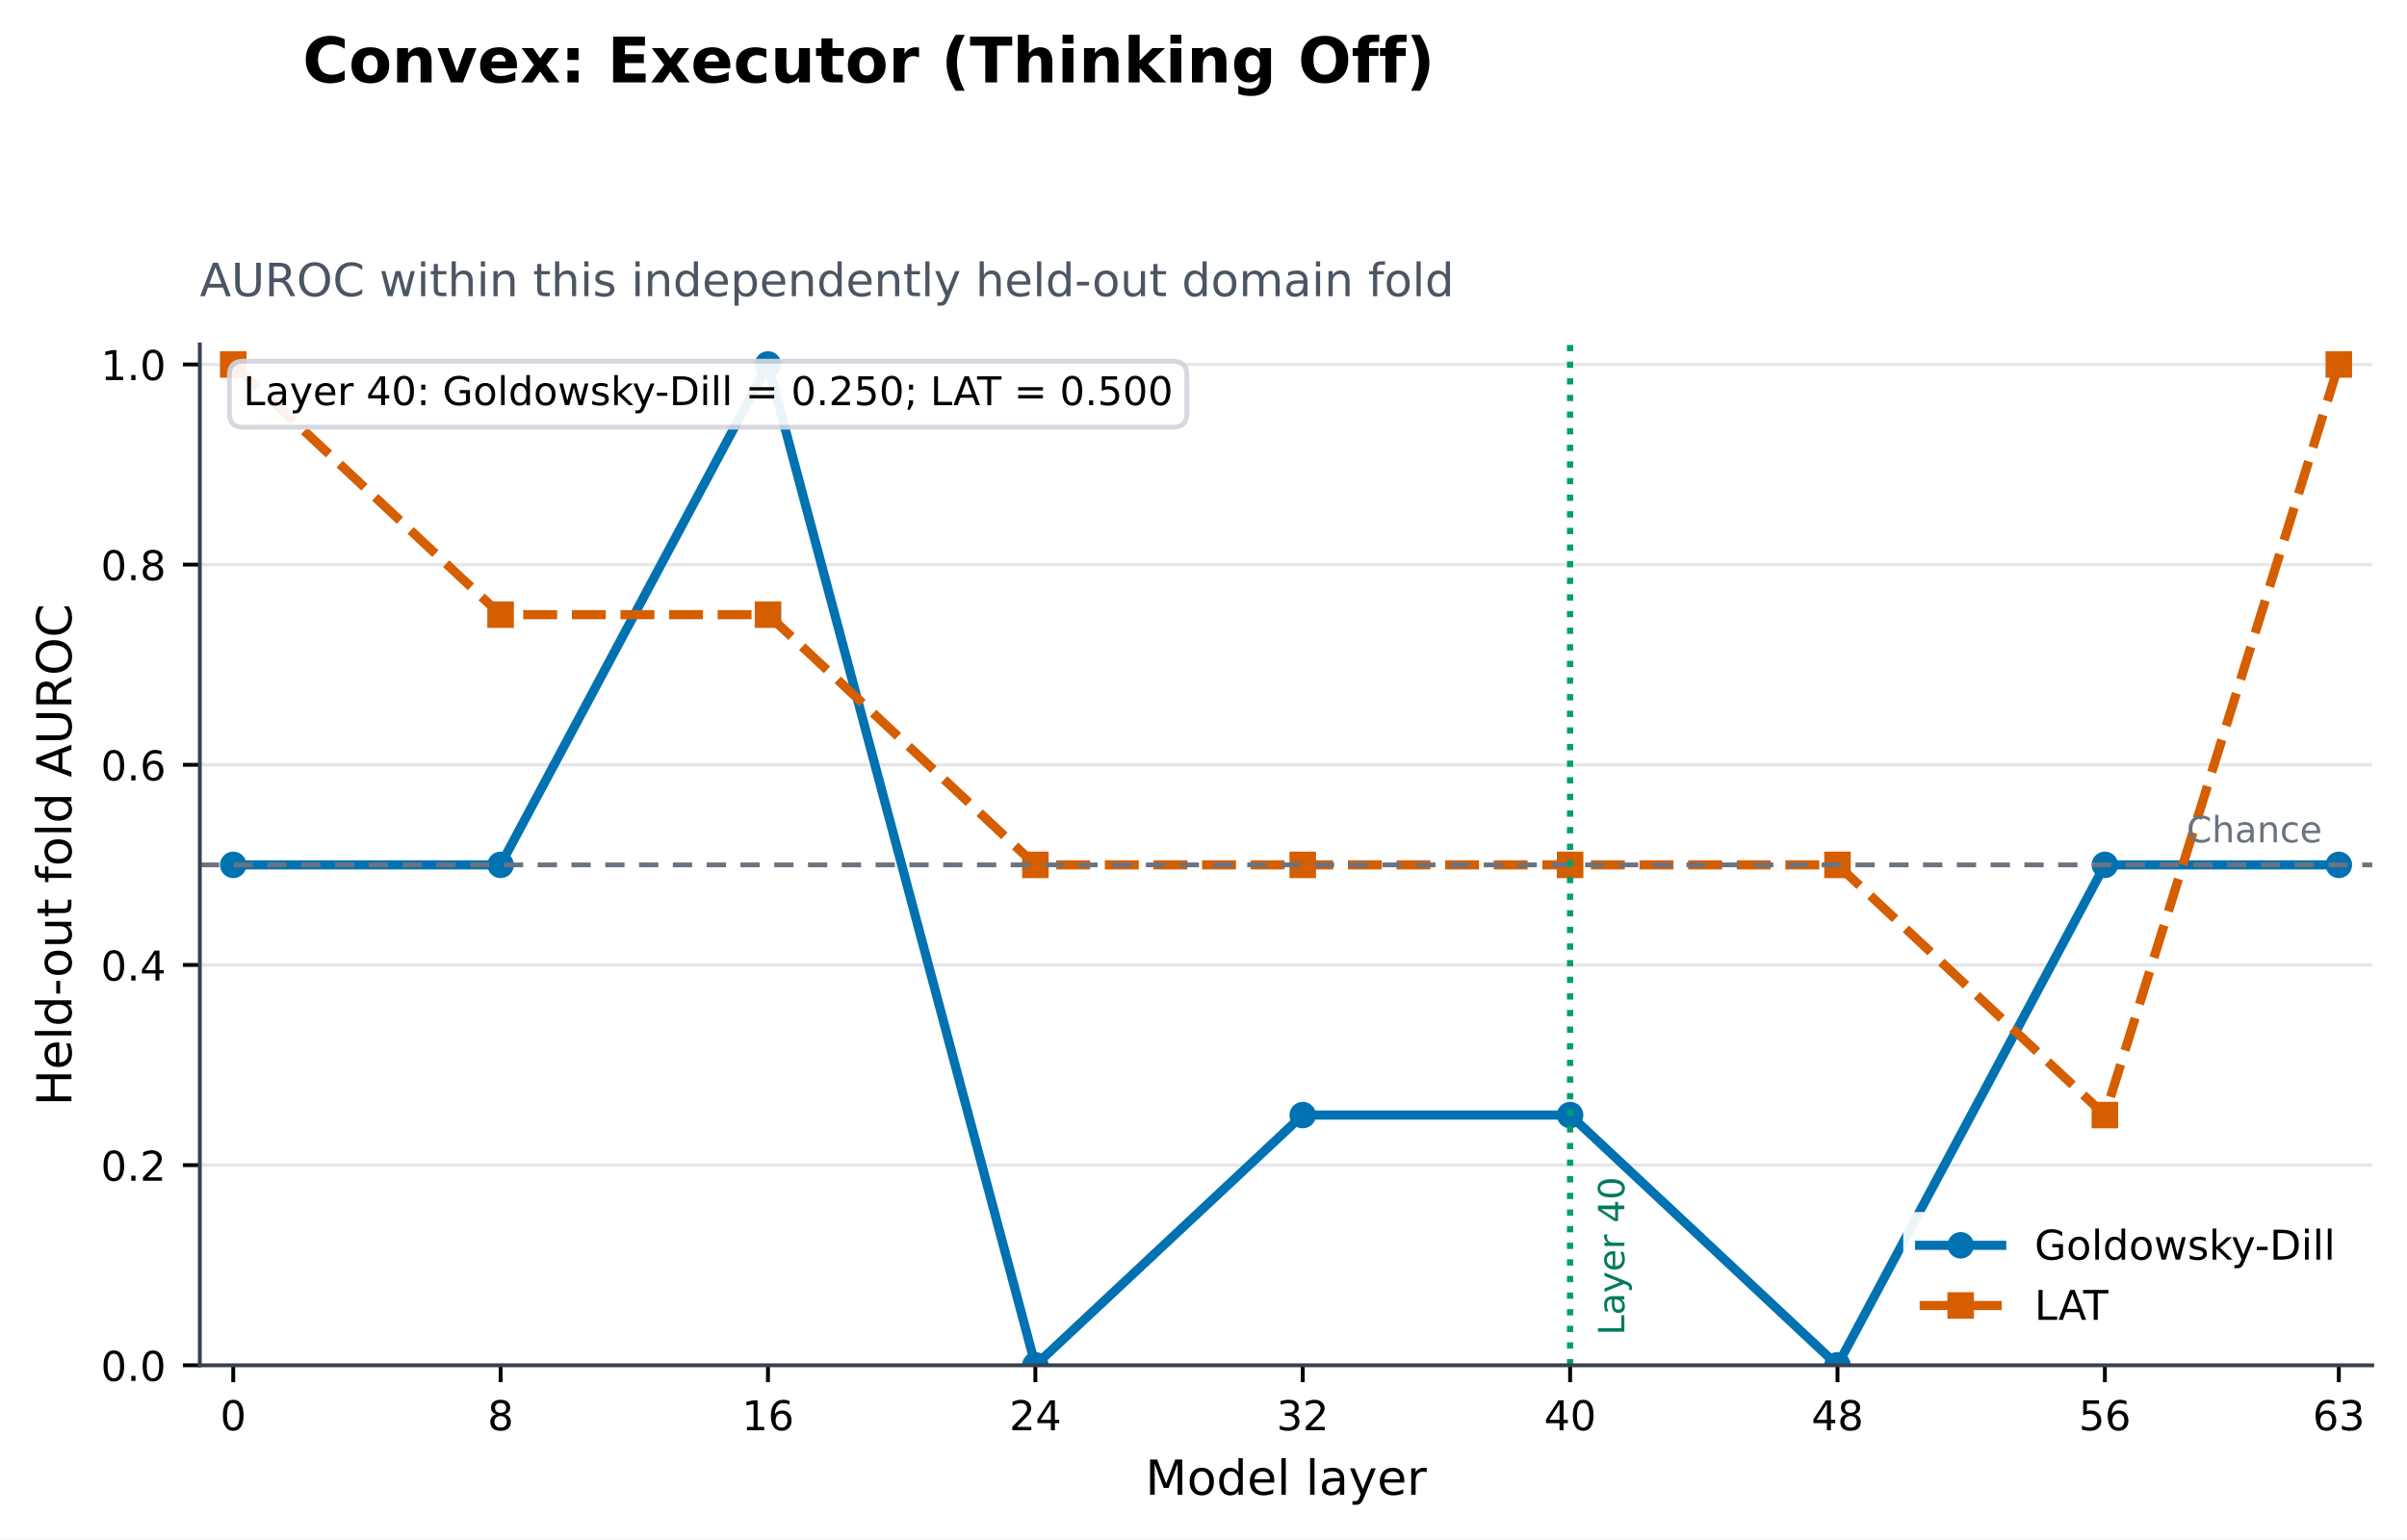
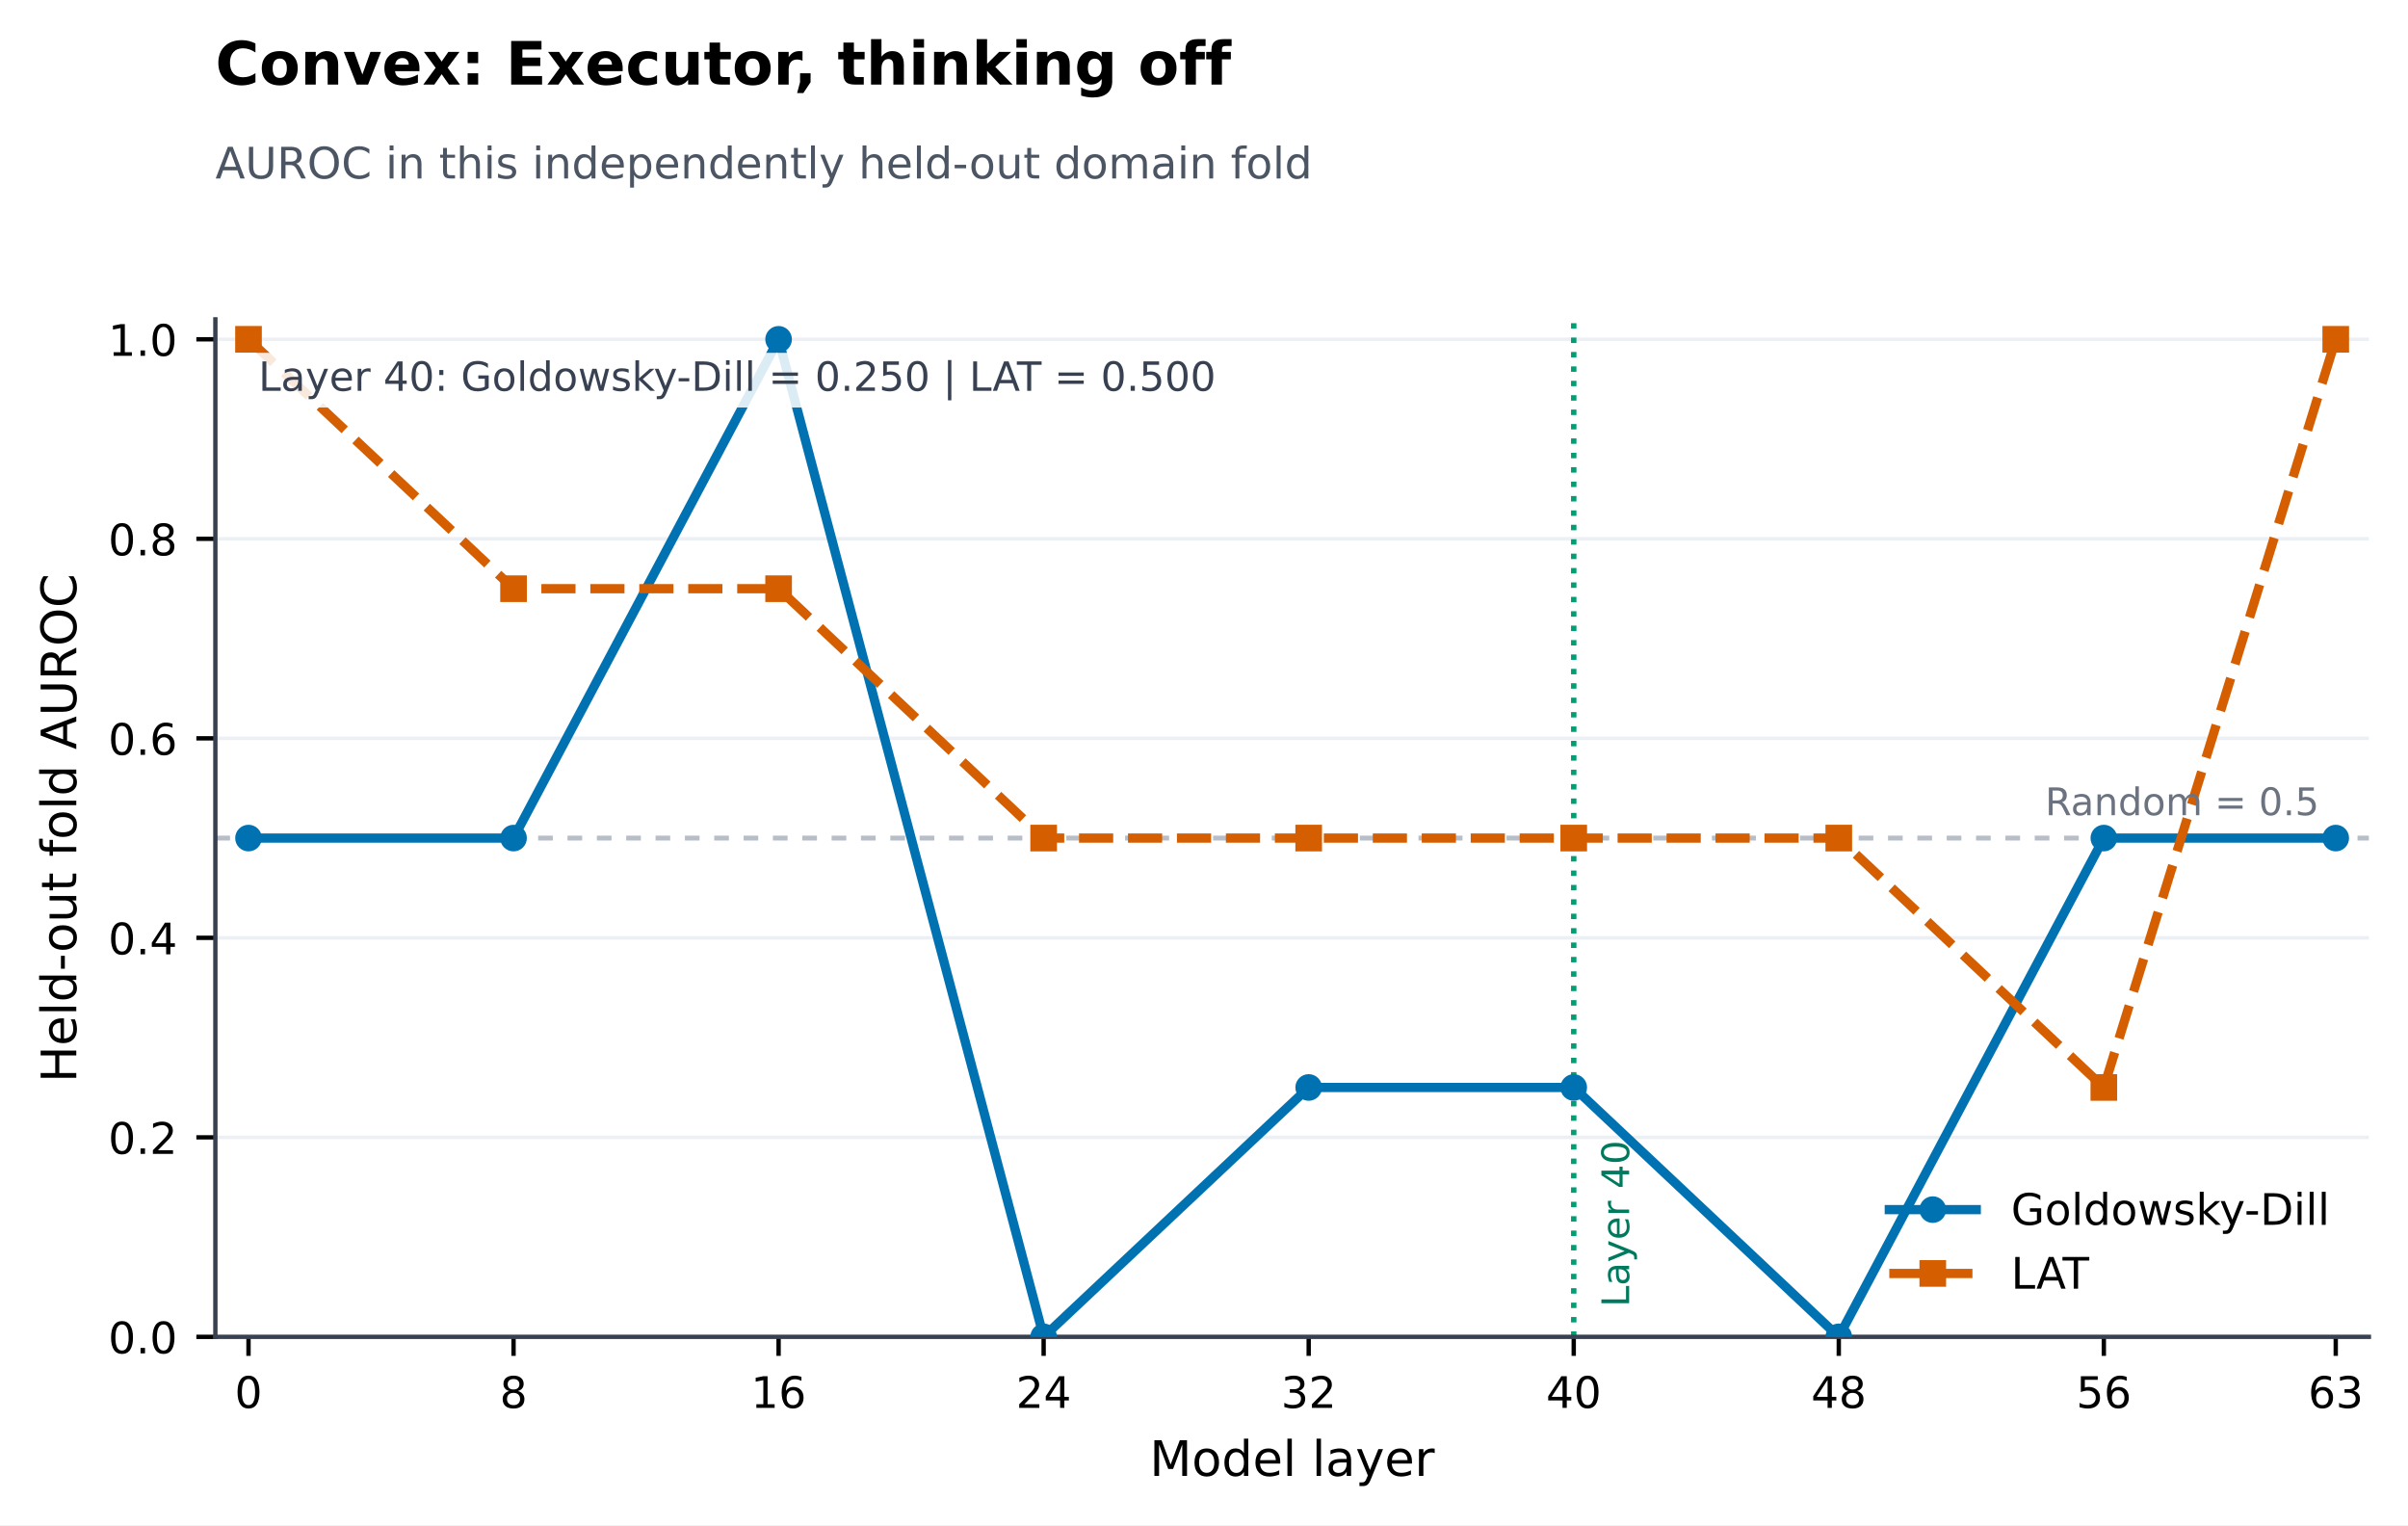
- <svg xmlns="http://www.w3.org/2000/svg" xmlns:xlink="http://www.w3.org/1999/xlink" width="498.666pt" height="319.045pt" viewBox="0 0 498.666 319.045" version="1.1">
+ <svg xmlns="http://www.w3.org/2000/svg" xmlns:xlink="http://www.w3.org/1999/xlink" width="443.121pt" height="280.611pt" viewBox="0 0 443.121 280.611" version="1.1">
  <defs>
    <style type="text/css">*{stroke-linejoin: round; stroke-linecap: butt}</style>
  </defs>
  <g id="figure_1">
    <g id="patch_1">
-       <path d="M 0 319.045 L 498.666 319.045 L 498.666 0 L 0 0 z " style="fill: #ffffff" />
+       <path d="M -0 280.611 L 443.121 280.611 L 443.121 0 L -0 0 z " style="fill: #ffffff" />
    </g>
    <g id="axes_1">
      <g id="patch_2">
-         <path d="M 41.396 282.94 L 491.466 282.94 L 491.466 71.38 L 41.396 71.38 z " style="fill: #ffffff" />
+         <path d="M 39.633 245.958 L 435.921 245.958 L 435.921 58.758 L 39.633 58.758 z " style="fill: #ffffff" />
+       </g>
+       <g id="line2d_1">
+         <path d="M 39.633 154.194 L 435.921 154.194 " clip-path="url(#p44b13de284)" style="fill: none; stroke-dasharray: 2.7,2.7; stroke-dashoffset: 0; stroke: #b7bec8; stroke-width: 0.9" />
      </g>
      <g id="matplotlib.axis_1">
        <g id="xtick_1">
-           <g id="line2d_1">
+           <g id="line2d_2">
            <defs>
              <path id="m4225e7514f" d="M 0 0 L 0 3.5 " style="stroke: #000000; stroke-width: 0.8" />
            </defs>
            <g>
-               <use xlink:href="#m4225e7514f" x="48.32" y="282.94" style="stroke: #000000; stroke-width: 0.8" />
+               <use xlink:href="#m4225e7514f" x="45.73" y="245.958" style="stroke: #000000; stroke-width: 0.8" />
            </g>
          </g>
          <g id="text_1">
-             <text style="font-size: 8.5px; font-family: 'DejaVu Sans'; text-anchor: middle" x="48.32" y="296.399" transform="rotate(-0 48.31994 296.3987)">0</text>
+             <text style="font-size: 8px; font-family: 'DejaVu Sans'; text-anchor: middle" x="45.73" y="259.037" transform="rotate(-0 45.72955 259.037)">0</text>
          </g>
        </g>
        <g id="xtick_2">
-           <g id="line2d_2">
-             <g>
-               <use xlink:href="#m4225e7514f" x="103.713" y="282.94" style="stroke: #000000; stroke-width: 0.8" />
+           <g id="line2d_3">
+             <g>
+               <use xlink:href="#m4225e7514f" x="94.503" y="245.958" style="stroke: #000000; stroke-width: 0.8" />
            </g>
          </g>
          <g id="text_2">
-             <text style="font-size: 8.5px; font-family: 'DejaVu Sans'; text-anchor: middle" x="103.713" y="296.399" transform="rotate(-0 103.7132 296.3987)">8</text>
+             <text style="font-size: 8px; font-family: 'DejaVu Sans'; text-anchor: middle" x="94.503" y="259.037" transform="rotate(-0 94.50346 259.037)">8</text>
          </g>
        </g>
        <g id="xtick_3">
-           <g id="line2d_3">
-             <g>
-               <use xlink:href="#m4225e7514f" x="159.106" y="282.94" style="stroke: #000000; stroke-width: 0.8" />
+           <g id="line2d_4">
+             <g>
+               <use xlink:href="#m4225e7514f" x="143.277" y="245.958" style="stroke: #000000; stroke-width: 0.8" />
            </g>
          </g>
          <g id="text_3">
-             <text style="font-size: 8.5px; font-family: 'DejaVu Sans'; text-anchor: middle" x="159.106" y="296.399" transform="rotate(-0 159.1064 296.3987)">16</text>
+             <text style="font-size: 8px; font-family: 'DejaVu Sans'; text-anchor: middle" x="143.277" y="259.037" transform="rotate(-0 143.2774 259.037)">16</text>
          </g>
        </g>
        <g id="xtick_4">
-           <g id="line2d_4">
-             <g>
-               <use xlink:href="#m4225e7514f" x="214.5" y="282.94" style="stroke: #000000; stroke-width: 0.8" />
+           <g id="line2d_5">
+             <g>
+               <use xlink:href="#m4225e7514f" x="192.051" y="245.958" style="stroke: #000000; stroke-width: 0.8" />
            </g>
          </g>
          <g id="text_4">
-             <text style="font-size: 8.5px; font-family: 'DejaVu Sans'; text-anchor: middle" x="214.5" y="296.399" transform="rotate(-0 214.4996 296.3987)">24</text>
+             <text style="font-size: 8px; font-family: 'DejaVu Sans'; text-anchor: middle" x="192.051" y="259.037" transform="rotate(-0 192.0513 259.037)">24</text>
          </g>
        </g>
        <g id="xtick_5">
-           <g id="line2d_5">
-             <g>
-               <use xlink:href="#m4225e7514f" x="269.893" y="282.94" style="stroke: #000000; stroke-width: 0.8" />
+           <g id="line2d_6">
+             <g>
+               <use xlink:href="#m4225e7514f" x="240.825" y="245.958" style="stroke: #000000; stroke-width: 0.8" />
            </g>
          </g>
          <g id="text_5">
-             <text style="font-size: 8.5px; font-family: 'DejaVu Sans'; text-anchor: middle" x="269.893" y="296.399" transform="rotate(-0 269.8929 296.3987)">32</text>
+             <text style="font-size: 8px; font-family: 'DejaVu Sans'; text-anchor: middle" x="240.825" y="259.037" transform="rotate(-0 240.8252 259.037)">32</text>
          </g>
        </g>
        <g id="xtick_6">
-           <g id="line2d_6">
-             <g>
-               <use xlink:href="#m4225e7514f" x="325.286" y="282.94" style="stroke: #000000; stroke-width: 0.8" />
+           <g id="line2d_7">
+             <g>
+               <use xlink:href="#m4225e7514f" x="289.599" y="245.958" style="stroke: #000000; stroke-width: 0.8" />
            </g>
          </g>
          <g id="text_6">
-             <text style="font-size: 8.5px; font-family: 'DejaVu Sans'; text-anchor: middle" x="325.286" y="296.399" transform="rotate(-0 325.2861 296.3987)">40</text>
+             <text style="font-size: 8px; font-family: 'DejaVu Sans'; text-anchor: middle" x="289.599" y="259.037" transform="rotate(-0 289.5991 259.037)">40</text>
          </g>
        </g>
        <g id="xtick_7">
-           <g id="line2d_7">
-             <g>
-               <use xlink:href="#m4225e7514f" x="380.679" y="282.94" style="stroke: #000000; stroke-width: 0.8" />
+           <g id="line2d_8">
+             <g>
+               <use xlink:href="#m4225e7514f" x="338.373" y="245.958" style="stroke: #000000; stroke-width: 0.8" />
            </g>
          </g>
          <g id="text_7">
-             <text style="font-size: 8.5px; font-family: 'DejaVu Sans'; text-anchor: middle" x="380.679" y="296.399" transform="rotate(-0 380.6793 296.3987)">48</text>
+             <text style="font-size: 8px; font-family: 'DejaVu Sans'; text-anchor: middle" x="338.373" y="259.037" transform="rotate(-0 338.373 259.037)">48</text>
          </g>
        </g>
        <g id="xtick_8">
-           <g id="line2d_8">
-             <g>
-               <use xlink:href="#m4225e7514f" x="436.073" y="282.94" style="stroke: #000000; stroke-width: 0.8" />
+           <g id="line2d_9">
+             <g>
+               <use xlink:href="#m4225e7514f" x="387.147" y="245.958" style="stroke: #000000; stroke-width: 0.8" />
            </g>
          </g>
          <g id="text_8">
-             <text style="font-size: 8.5px; font-family: 'DejaVu Sans'; text-anchor: middle" x="436.073" y="296.399" transform="rotate(-0 436.0725 296.3987)">56</text>
+             <text style="font-size: 8px; font-family: 'DejaVu Sans'; text-anchor: middle" x="387.147" y="259.037" transform="rotate(-0 387.1469 259.037)">56</text>
          </g>
        </g>
        <g id="xtick_9">
-           <g id="line2d_9">
-             <g>
-               <use xlink:href="#m4225e7514f" x="484.542" y="282.94" style="stroke: #000000; stroke-width: 0.8" />
+           <g id="line2d_10">
+             <g>
+               <use xlink:href="#m4225e7514f" x="429.824" y="245.958" style="stroke: #000000; stroke-width: 0.8" />
            </g>
          </g>
          <g id="text_9">
-             <text style="font-size: 8.5px; font-family: 'DejaVu Sans'; text-anchor: middle" x="484.542" y="296.399" transform="rotate(-0 484.5416 296.3987)">63</text>
+             <text style="font-size: 8px; font-family: 'DejaVu Sans'; text-anchor: middle" x="429.824" y="259.037" transform="rotate(-0 429.8241 259.037)">63</text>
          </g>
        </g>
        <g id="text_10">
-           <text style="font-size: 10px; font-family: 'DejaVu Sans'; text-anchor: middle" x="266.431" y="309.765" transform="rotate(-0 266.4308 309.7648)">Model layer</text>
+           <text style="font-size: 9px; font-family: 'DejaVu Sans'; text-anchor: middle" x="237.777" y="271.539" transform="rotate(-0 237.7768 271.5394)">Model layer</text>
        </g>
      </g>
      <g id="matplotlib.axis_2">
        <g id="ytick_1">
-           <g id="line2d_10">
-             <path d="M 41.396 282.94 L 491.466 282.94 " clip-path="url(#p7f77434c62)" style="fill: none; stroke: #e5e7eb; stroke-width: 0.7; stroke-linecap: square" />
-           </g>
          <g id="line2d_11">
+             <path d="M 39.633 245.958 L 435.921 245.958 " clip-path="url(#p44b13de284)" style="fill: none; stroke: #eceff3; stroke-width: 0.65; stroke-linecap: square" />
+           </g>
+           <g id="line2d_12">
            <defs>
              <path id="m544248703c" d="M 0 0 L -3.5 0 " style="stroke: #000000; stroke-width: 0.8" />
            </defs>
            <g>
-               <use xlink:href="#m544248703c" x="41.396" y="282.94" style="stroke: #000000; stroke-width: 0.8" />
+               <use xlink:href="#m544248703c" x="39.633" y="245.958" style="stroke: #000000; stroke-width: 0.8" />
            </g>
          </g>
          <g id="text_11">
-             <text style="font-size: 8.5px; font-family: 'DejaVu Sans'; text-anchor: end" x="34.396" y="286.169" transform="rotate(-0 34.39578 286.1693)">0.0</text>
+             <text style="font-size: 8px; font-family: 'DejaVu Sans'; text-anchor: end" x="32.633" y="248.998" transform="rotate(-0 32.63281 248.9977)">0.0</text>
          </g>
        </g>
        <g id="ytick_2">
-           <g id="line2d_12">
-             <path d="M 41.396 241.458 L 491.466 241.458 " clip-path="url(#p7f77434c62)" style="fill: none; stroke: #e5e7eb; stroke-width: 0.7; stroke-linecap: square" />
-           </g>
          <g id="line2d_13">
-             <g>
-               <use xlink:href="#m544248703c" x="41.396" y="241.458" style="stroke: #000000; stroke-width: 0.8" />
+             <path d="M 39.633 209.252 L 435.921 209.252 " clip-path="url(#p44b13de284)" style="fill: none; stroke: #eceff3; stroke-width: 0.65; stroke-linecap: square" />
+           </g>
+           <g id="line2d_14">
+             <g>
+               <use xlink:href="#m544248703c" x="39.633" y="209.252" style="stroke: #000000; stroke-width: 0.8" />
            </g>
          </g>
          <g id="text_12">
-             <text style="font-size: 8.5px; font-family: 'DejaVu Sans'; text-anchor: end" x="34.396" y="244.687" transform="rotate(-0 34.39578 244.687)">0.2</text>
+             <text style="font-size: 8px; font-family: 'DejaVu Sans'; text-anchor: end" x="32.633" y="212.292" transform="rotate(-0 32.63281 212.2918)">0.2</text>
          </g>
        </g>
        <g id="ytick_3">
-           <g id="line2d_14">
-             <path d="M 41.396 199.975 L 491.466 199.975 " clip-path="url(#p7f77434c62)" style="fill: none; stroke: #e5e7eb; stroke-width: 0.7; stroke-linecap: square" />
-           </g>
          <g id="line2d_15">
-             <g>
-               <use xlink:href="#m544248703c" x="41.396" y="199.975" style="stroke: #000000; stroke-width: 0.8" />
+             <path d="M 39.633 172.547 L 435.921 172.547 " clip-path="url(#p44b13de284)" style="fill: none; stroke: #eceff3; stroke-width: 0.65; stroke-linecap: square" />
+           </g>
+           <g id="line2d_16">
+             <g>
+               <use xlink:href="#m544248703c" x="39.633" y="172.547" style="stroke: #000000; stroke-width: 0.8" />
            </g>
          </g>
          <g id="text_13">
-             <text style="font-size: 8.5px; font-family: 'DejaVu Sans'; text-anchor: end" x="34.396" y="203.205" transform="rotate(-0 34.39578 203.2046)">0.4</text>
+             <text style="font-size: 8px; font-family: 'DejaVu Sans'; text-anchor: end" x="32.633" y="175.586" transform="rotate(-0 32.63281 175.5859)">0.4</text>
          </g>
        </g>
        <g id="ytick_4">
-           <g id="line2d_16">
-             <path d="M 41.396 158.493 L 491.466 158.493 " clip-path="url(#p7f77434c62)" style="fill: none; stroke: #e5e7eb; stroke-width: 0.7; stroke-linecap: square" />
-           </g>
          <g id="line2d_17">
-             <g>
-               <use xlink:href="#m544248703c" x="41.396" y="158.493" style="stroke: #000000; stroke-width: 0.8" />
+             <path d="M 39.633 135.841 L 435.921 135.841 " clip-path="url(#p44b13de284)" style="fill: none; stroke: #eceff3; stroke-width: 0.65; stroke-linecap: square" />
+           </g>
+           <g id="line2d_18">
+             <g>
+               <use xlink:href="#m544248703c" x="39.633" y="135.841" style="stroke: #000000; stroke-width: 0.8" />
            </g>
          </g>
          <g id="text_14">
-             <text style="font-size: 8.5px; font-family: 'DejaVu Sans'; text-anchor: end" x="34.396" y="161.722" transform="rotate(-0 34.39578 161.7223)">0.6</text>
+             <text style="font-size: 8px; font-family: 'DejaVu Sans'; text-anchor: end" x="32.633" y="138.88" transform="rotate(-0 32.63281 138.88)">0.6</text>
          </g>
        </g>
        <g id="ytick_5">
-           <g id="line2d_18">
-             <path d="M 41.396 117.011 L 491.466 117.011 " clip-path="url(#p7f77434c62)" style="fill: none; stroke: #e5e7eb; stroke-width: 0.7; stroke-linecap: square" />
-           </g>
          <g id="line2d_19">
-             <g>
-               <use xlink:href="#m544248703c" x="41.396" y="117.011" style="stroke: #000000; stroke-width: 0.8" />
+             <path d="M 39.633 99.135 L 435.921 99.135 " clip-path="url(#p44b13de284)" style="fill: none; stroke: #eceff3; stroke-width: 0.65; stroke-linecap: square" />
+           </g>
+           <g id="line2d_20">
+             <g>
+               <use xlink:href="#m544248703c" x="39.633" y="99.135" style="stroke: #000000; stroke-width: 0.8" />
            </g>
          </g>
          <g id="text_15">
-             <text style="font-size: 8.5px; font-family: 'DejaVu Sans'; text-anchor: end" x="34.396" y="120.24" transform="rotate(-0 34.39578 120.2399)">0.8</text>
+             <text style="font-size: 8px; font-family: 'DejaVu Sans'; text-anchor: end" x="32.633" y="102.174" transform="rotate(-0 32.63281 102.1741)">0.8</text>
          </g>
        </g>
        <g id="ytick_6">
-           <g id="line2d_20">
-             <path d="M 41.396 75.528 L 491.466 75.528 " clip-path="url(#p7f77434c62)" style="fill: none; stroke: #e5e7eb; stroke-width: 0.7; stroke-linecap: square" />
-           </g>
          <g id="line2d_21">
-             <g>
-               <use xlink:href="#m544248703c" x="41.396" y="75.528" style="stroke: #000000; stroke-width: 0.8" />
+             <path d="M 39.633 62.429 L 435.921 62.429 " clip-path="url(#p44b13de284)" style="fill: none; stroke: #eceff3; stroke-width: 0.65; stroke-linecap: square" />
+           </g>
+           <g id="line2d_22">
+             <g>
+               <use xlink:href="#m544248703c" x="39.633" y="62.429" style="stroke: #000000; stroke-width: 0.8" />
            </g>
          </g>
          <g id="text_16">
-             <text style="font-size: 8.5px; font-family: 'DejaVu Sans'; text-anchor: end" x="34.396" y="78.758" transform="rotate(-0 34.39578 78.75757)">1.0</text>
+             <text style="font-size: 8px; font-family: 'DejaVu Sans'; text-anchor: end" x="32.633" y="65.468" transform="rotate(-0 32.63281 65.46824)">1.0</text>
          </g>
        </g>
        <g id="text_17">
-           <text style="font-size: 10px; font-family: 'DejaVu Sans'; text-anchor: middle" x="14.798" y="177.16" transform="rotate(-90 14.79844 177.16)">Held-out fold AUROC</text>
-         </g>
-       </g>
-       <g id="line2d_22">
-         <path d="M 48.32 179.234 L 103.713 179.234 L 159.106 75.528 L 214.5 282.94 L 269.893 231.087 L 325.286 231.087 L 380.679 282.94 L 436.073 179.234 L 484.542 179.234 " clip-path="url(#p7f77434c62)" style="fill: none; stroke: #0072b2; stroke-width: 1.9; stroke-linecap: square" />
+           <text style="font-size: 9px; font-family: 'DejaVu Sans'; text-anchor: middle" x="14.039" y="152.358" transform="rotate(-90 14.03859 152.3583)">Held-out fold AUROC</text>
+         </g>
+       </g>
+       <g id="line2d_23">
+         <path d="M 289.599 245.958 L 289.599 58.758 " clip-path="url(#p44b13de284)" style="fill: none; stroke-dasharray: 1,1.65; stroke-dashoffset: 0; stroke: #009e73" />
+       </g>
+       <g id="patch_3">
+         <path d="M 39.633 245.958 L 39.633 58.758 " style="fill: none; stroke: #374151; stroke-width: 0.8; stroke-linejoin: miter; stroke-linecap: square" />
+       </g>
+       <g id="patch_4">
+         <path d="M 39.633 245.958 L 435.921 245.958 " style="fill: none; stroke: #374151; stroke-width: 0.8; stroke-linejoin: miter; stroke-linecap: square" />
+       </g>
+       <g id="line2d_24">
+         <path d="M 45.73 154.194 L 94.503 154.194 L 143.277 62.429 L 192.051 245.958 L 240.825 200.076 L 289.599 200.076 L 338.373 245.958 L 387.147 154.194 L 429.824 154.194 " clip-path="url(#p44b13de284)" style="fill: none; stroke: #0072b2; stroke-width: 1.7; stroke-linecap: square" />
        <defs>
-           <path id="mbeb8812b07" d="M 0 2.4 C 0.636 2.4 1.247 2.147 1.697 1.697 C 2.147 1.247 2.4 0.636 2.4 0 C 2.4 -0.636 2.147 -1.247 1.697 -1.697 C 1.247 -2.147 0.636 -2.4 0 -2.4 C -0.636 -2.4 -1.247 -2.147 -1.697 -1.697 C -2.147 -1.247 -2.4 -0.636 -2.4 0 C -2.4 0.636 -2.147 1.247 -1.697 1.697 C -1.247 2.147 -0.636 2.4 0 2.4 z " style="stroke: #0072b2; stroke-width: 0.7" />
+           <path id="m12467d34f3" d="M 0 2.1 C 0.557 2.1 1.091 1.879 1.485 1.485 C 1.879 1.091 2.1 0.557 2.1 0 C 2.1 -0.557 1.879 -1.091 1.485 -1.485 C 1.091 -1.879 0.557 -2.1 0 -2.1 C -0.557 -2.1 -1.091 -1.879 -1.485 -1.485 C -1.879 -1.091 -2.1 -0.557 -2.1 0 C -2.1 0.557 -1.879 1.091 -1.485 1.485 C -1.091 1.879 -0.557 2.1 0 2.1 z " style="stroke: #0072b2; stroke-width: 0.7" />
        </defs>
-         <g clip-path="url(#p7f77434c62)">
-           <use xlink:href="#mbeb8812b07" x="48.32" y="179.234" style="fill: #0072b2; stroke: #0072b2; stroke-width: 0.7" />
-           <use xlink:href="#mbeb8812b07" x="103.713" y="179.234" style="fill: #0072b2; stroke: #0072b2; stroke-width: 0.7" />
-           <use xlink:href="#mbeb8812b07" x="159.106" y="75.528" style="fill: #0072b2; stroke: #0072b2; stroke-width: 0.7" />
-           <use xlink:href="#mbeb8812b07" x="214.5" y="282.94" style="fill: #0072b2; stroke: #0072b2; stroke-width: 0.7" />
-           <use xlink:href="#mbeb8812b07" x="269.893" y="231.087" style="fill: #0072b2; stroke: #0072b2; stroke-width: 0.7" />
-           <use xlink:href="#mbeb8812b07" x="325.286" y="231.087" style="fill: #0072b2; stroke: #0072b2; stroke-width: 0.7" />
-           <use xlink:href="#mbeb8812b07" x="380.679" y="282.94" style="fill: #0072b2; stroke: #0072b2; stroke-width: 0.7" />
-           <use xlink:href="#mbeb8812b07" x="436.073" y="179.234" style="fill: #0072b2; stroke: #0072b2; stroke-width: 0.7" />
-           <use xlink:href="#mbeb8812b07" x="484.542" y="179.234" style="fill: #0072b2; stroke: #0072b2; stroke-width: 0.7" />
-         </g>
-       </g>
-       <g id="line2d_23">
-         <path d="M 48.32 75.528 L 103.713 127.381 L 159.106 127.381 L 214.5 179.234 L 269.893 179.234 L 325.286 179.234 L 380.679 179.234 L 436.073 231.087 L 484.542 75.528 " clip-path="url(#p7f77434c62)" style="fill: none; stroke-dasharray: 7.03,3.04; stroke-dashoffset: 0; stroke: #d55e00; stroke-width: 1.9" />
+         <g clip-path="url(#p44b13de284)">
+           <use xlink:href="#m12467d34f3" x="45.73" y="154.194" style="fill: #0072b2; stroke: #0072b2; stroke-width: 0.7" />
+           <use xlink:href="#m12467d34f3" x="94.503" y="154.194" style="fill: #0072b2; stroke: #0072b2; stroke-width: 0.7" />
+           <use xlink:href="#m12467d34f3" x="143.277" y="62.429" style="fill: #0072b2; stroke: #0072b2; stroke-width: 0.7" />
+           <use xlink:href="#m12467d34f3" x="192.051" y="245.958" style="fill: #0072b2; stroke: #0072b2; stroke-width: 0.7" />
+           <use xlink:href="#m12467d34f3" x="240.825" y="200.076" style="fill: #0072b2; stroke: #0072b2; stroke-width: 0.7" />
+           <use xlink:href="#m12467d34f3" x="289.599" y="200.076" style="fill: #0072b2; stroke: #0072b2; stroke-width: 0.7" />
+           <use xlink:href="#m12467d34f3" x="338.373" y="245.958" style="fill: #0072b2; stroke: #0072b2; stroke-width: 0.7" />
+           <use xlink:href="#m12467d34f3" x="387.147" y="154.194" style="fill: #0072b2; stroke: #0072b2; stroke-width: 0.7" />
+           <use xlink:href="#m12467d34f3" x="429.824" y="154.194" style="fill: #0072b2; stroke: #0072b2; stroke-width: 0.7" />
+         </g>
+       </g>
+       <g id="line2d_25">
+         <path d="M 45.73 62.429 L 94.503 108.311 L 143.277 108.311 L 192.051 154.194 L 240.825 154.194 L 289.599 154.194 L 338.373 154.194 L 387.147 200.076 L 429.824 62.429 " clip-path="url(#p44b13de284)" style="fill: none; stroke-dasharray: 6.29,2.72; stroke-dashoffset: 0; stroke: #d55e00; stroke-width: 1.7" />
        <defs>
-           <path id="mb1f4e5511a" d="M -2.4 2.4 L 2.4 2.4 L 2.4 -2.4 L -2.4 -2.4 z " style="stroke: #d55e00; stroke-width: 0.7; stroke-linejoin: miter" />
+           <path id="m4f4532440c" d="M -2.1 2.1 L 2.1 2.1 L 2.1 -2.1 L -2.1 -2.1 z " style="stroke: #d55e00; stroke-width: 0.7; stroke-linejoin: miter" />
        </defs>
-         <g clip-path="url(#p7f77434c62)">
-           <use xlink:href="#mb1f4e5511a" x="48.32" y="75.528" style="fill: #d55e00; stroke: #d55e00; stroke-width: 0.7; stroke-linejoin: miter" />
-           <use xlink:href="#mb1f4e5511a" x="103.713" y="127.381" style="fill: #d55e00; stroke: #d55e00; stroke-width: 0.7; stroke-linejoin: miter" />
-           <use xlink:href="#mb1f4e5511a" x="159.106" y="127.381" style="fill: #d55e00; stroke: #d55e00; stroke-width: 0.7; stroke-linejoin: miter" />
-           <use xlink:href="#mb1f4e5511a" x="214.5" y="179.234" style="fill: #d55e00; stroke: #d55e00; stroke-width: 0.7; stroke-linejoin: miter" />
-           <use xlink:href="#mb1f4e5511a" x="269.893" y="179.234" style="fill: #d55e00; stroke: #d55e00; stroke-width: 0.7; stroke-linejoin: miter" />
-           <use xlink:href="#mb1f4e5511a" x="325.286" y="179.234" style="fill: #d55e00; stroke: #d55e00; stroke-width: 0.7; stroke-linejoin: miter" />
-           <use xlink:href="#mb1f4e5511a" x="380.679" y="179.234" style="fill: #d55e00; stroke: #d55e00; stroke-width: 0.7; stroke-linejoin: miter" />
-           <use xlink:href="#mb1f4e5511a" x="436.073" y="231.087" style="fill: #d55e00; stroke: #d55e00; stroke-width: 0.7; stroke-linejoin: miter" />
-           <use xlink:href="#mb1f4e5511a" x="484.542" y="75.528" style="fill: #d55e00; stroke: #d55e00; stroke-width: 0.7; stroke-linejoin: miter" />
-         </g>
-       </g>
-       <g id="line2d_24">
-         <path d="M 41.396 179.234 L 491.466 179.234 " clip-path="url(#p7f77434c62)" style="fill: none; stroke-dasharray: 4,3; stroke-dashoffset: 0; stroke: #6b7280" />
-       </g>
-       <g id="line2d_25">
-         <path d="M 325.286 282.94 L 325.286 71.38 " clip-path="url(#p7f77434c62)" style="fill: none; stroke-dasharray: 1.3,2.145; stroke-dashoffset: 0; stroke: #009e73; stroke-width: 1.3" />
-       </g>
-       <g id="patch_3">
-         <path d="M 41.396 282.94 L 41.396 71.38 " style="fill: none; stroke: #374151; stroke-width: 0.8; stroke-linejoin: miter; stroke-linecap: square" />
-       </g>
-       <g id="patch_4">
-         <path d="M 41.396 282.94 L 491.466 282.94 " style="fill: none; stroke: #374151; stroke-width: 0.8; stroke-linejoin: miter; stroke-linecap: square" />
+         <g clip-path="url(#p44b13de284)">
+           <use xlink:href="#m4f4532440c" x="45.73" y="62.429" style="fill: #d55e00; stroke: #d55e00; stroke-width: 0.7; stroke-linejoin: miter" />
+           <use xlink:href="#m4f4532440c" x="94.503" y="108.311" style="fill: #d55e00; stroke: #d55e00; stroke-width: 0.7; stroke-linejoin: miter" />
+           <use xlink:href="#m4f4532440c" x="143.277" y="108.311" style="fill: #d55e00; stroke: #d55e00; stroke-width: 0.7; stroke-linejoin: miter" />
+           <use xlink:href="#m4f4532440c" x="192.051" y="154.194" style="fill: #d55e00; stroke: #d55e00; stroke-width: 0.7; stroke-linejoin: miter" />
+           <use xlink:href="#m4f4532440c" x="240.825" y="154.194" style="fill: #d55e00; stroke: #d55e00; stroke-width: 0.7; stroke-linejoin: miter" />
+           <use xlink:href="#m4f4532440c" x="289.599" y="154.194" style="fill: #d55e00; stroke: #d55e00; stroke-width: 0.7; stroke-linejoin: miter" />
+           <use xlink:href="#m4f4532440c" x="338.373" y="154.194" style="fill: #d55e00; stroke: #d55e00; stroke-width: 0.7; stroke-linejoin: miter" />
+           <use xlink:href="#m4f4532440c" x="387.147" y="200.076" style="fill: #d55e00; stroke: #d55e00; stroke-width: 0.7; stroke-linejoin: miter" />
+           <use xlink:href="#m4f4532440c" x="429.824" y="62.429" style="fill: #d55e00; stroke: #d55e00; stroke-width: 0.7; stroke-linejoin: miter" />
+         </g>
      </g>
      <g id="text_18">
        <g id="patch_5">
-           <path d="M 50.397 88.533 L 243.009 88.533 Q 245.879 88.533 245.879 85.663 L 245.879 77.727 Q 245.879 74.857 243.009 74.857 L 50.397 74.857 Q 47.527 74.857 47.527 77.727 L 47.527 85.663 Q 47.527 88.533 50.397 88.533 z " style="fill: #ffffff; opacity: 0.92; stroke: #d1d5db; stroke-linejoin: miter" />
-         </g>
-         <text style="font-size: 8.2px; font-family: 'DejaVu Sans'; text-anchor: start" x="50.397" y="83.958" transform="rotate(-0 50.39718 83.95752)">Layer 40: Goldowsky-Dill = 0.250; LAT = 0.500</text>
+           <path d="M 46.227 74.978 L 225.063 74.978 L 225.063 64.914 L 46.227 64.914 z " style="fill: #ffffff; opacity: 0.86" />
+         </g>
+         <text style="font-size: 7.4px; font-family: 'DejaVu Sans'; text-anchor: start; fill: #374151" x="47.559" y="71.901" transform="rotate(-0 47.55857 71.9015)">Layer 40: Goldowsky-Dill = 0.250 | LAT = 0.500</text>
      </g>
      <g id="text_19">
-         <text style="font-size: 7.5px; font-family: 'DejaVu Sans'; text-anchor: end; fill: #6b7280" x="481.08" y="174.563" transform="rotate(-0 481.0795 174.5632)">Chance</text>
+         <text style="font-size: 7px; font-family: 'DejaVu Sans'; text-anchor: end; fill: #6b7280" x="426.776" y="149.985" transform="rotate(-0 426.7757 149.9849)">Random = 0.5</text>
      </g>
      <g id="text_20">
-         <text style="font-size: 7.5px; font-family: 'DejaVu Sans'; fill: #007a5e" transform="translate(336.5242 276.7176) rotate(-90)">Layer 40</text>
-       </g>
-       <g id="text_21">
-         <text style="font-size: 9.5px; font-family: 'DejaVu Sans'; text-anchor: start; fill: #4b5563" x="41.396" y="61.38" transform="rotate(-0 41.39578 61.38)">AUROC within this independently held-out domain fold</text>
+         <text style="font-size: 7px; font-family: 'DejaVu Sans'; fill: #007a5e" transform="translate(299.7954 240.4524) rotate(-90)">Layer 40</text>
      </g>
      <g id="legend_1">
-         <g id="patch_6">
-           <path d="M 395.999 278.69 L 485.516 278.69 Q 487.216 278.69 487.216 276.99 L 487.216 252.887 Q 487.216 251.187 485.516 251.187 L 395.999 251.187 Q 394.299 251.187 394.299 252.887 L 394.299 276.99 Q 394.299 278.69 395.999 278.69 z " style="fill: #ffffff; opacity: 0.92" />
-         </g>
        <g id="line2d_26">
-           <path d="M 397.699 258.071 L 406.199 258.071 L 414.699 258.071 " style="fill: none; stroke: #0072b2; stroke-width: 1.9; stroke-linecap: square" />
+           <path d="M 347.67 222.552 L 355.67 222.552 L 363.67 222.552 " style="fill: none; stroke: #0072b2; stroke-width: 1.7; stroke-linecap: square" />
          <g>
-             <use xlink:href="#mbeb8812b07" x="406.199" y="258.071" style="fill: #0072b2; stroke: #0072b2; stroke-width: 0.7" />
+             <use xlink:href="#m12467d34f3" x="355.67" y="222.552" style="fill: #0072b2; stroke: #0072b2; stroke-width: 0.7" />
+           </g>
+         </g>
+         <g id="text_21">
+           <text style="font-size: 8px; font-family: 'DejaVu Sans'; text-anchor: start" x="370.07" y="225.352" transform="rotate(-0 370.0696 225.352)">Goldowsky-Dill</text>
+         </g>
+         <g id="line2d_27">
+           <path d="M 347.67 234.295 L 355.67 234.295 L 363.67 234.295 " style="fill: none; stroke-dasharray: 6.29,2.72; stroke-dashoffset: 0; stroke: #d55e00; stroke-width: 1.7" />
+           <g>
+             <use xlink:href="#m4f4532440c" x="355.67" y="234.295" style="fill: #d55e00; stroke: #d55e00; stroke-width: 0.7; stroke-linejoin: miter" />
          </g>
        </g>
        <g id="text_22">
-           <text style="font-size: 8.5px; font-family: 'DejaVu Sans'; text-anchor: start" x="421.499" y="261.046" transform="rotate(-0 421.4988 261.0459)">Goldowsky-Dill</text>
-         </g>
-         <g id="line2d_27">
-           <path d="M 397.699 270.547 L 406.199 270.547 L 414.699 270.547 " style="fill: none; stroke-dasharray: 7.03,3.04; stroke-dashoffset: 0; stroke: #d55e00; stroke-width: 1.9" />
-           <g>
-             <use xlink:href="#mb1f4e5511a" x="406.199" y="270.547" style="fill: #d55e00; stroke: #d55e00; stroke-width: 0.7; stroke-linejoin: miter" />
-           </g>
-         </g>
-         <g id="text_23">
-           <text style="font-size: 8.5px; font-family: 'DejaVu Sans'; text-anchor: start" x="421.499" y="273.522" transform="rotate(-0 421.4988 273.5223)">LAT</text>
-         </g>
-       </g>
+           <text style="font-size: 8px; font-family: 'DejaVu Sans'; text-anchor: start" x="370.07" y="237.095" transform="rotate(-0 370.0696 237.0945)">LAT</text>
+         </g>
+       </g>
+     </g>
+     <g id="text_23">
+       <text style="font-weight: 700; font-size: 11px; font-family: 'DejaVu Sans'; text-anchor: start" x="39.633" y="15.558" transform="rotate(-0 39.63281 15.55828)">Convex: Executor, thinking off</text>
    </g>
    <g id="text_24">
-       <text style="font-weight: 700; font-size: 13px; font-family: 'DejaVu Sans'; text-anchor: start" x="62.706" y="17.078" transform="rotate(-0 62.70578 17.07797)">Convex: Executor (Thinking Off)</text>
+       <text style="font-size: 8px; font-family: 'DejaVu Sans'; text-anchor: start; fill: #4b5563" x="39.633" y="32.838" transform="rotate(-0 39.63281 32.83828)">AUROC in this independently held-out domain fold</text>
    </g>
  </g>
  <defs>
-     <clipPath id="p7f77434c62">
-       <rect x="41.396" y="71.38" width="450.07" height="211.56" />
+     <clipPath id="p44b13de284">
+       <rect x="39.633" y="58.758" width="396.288" height="187.2" />
    </clipPath>
  </defs>
</svg>
